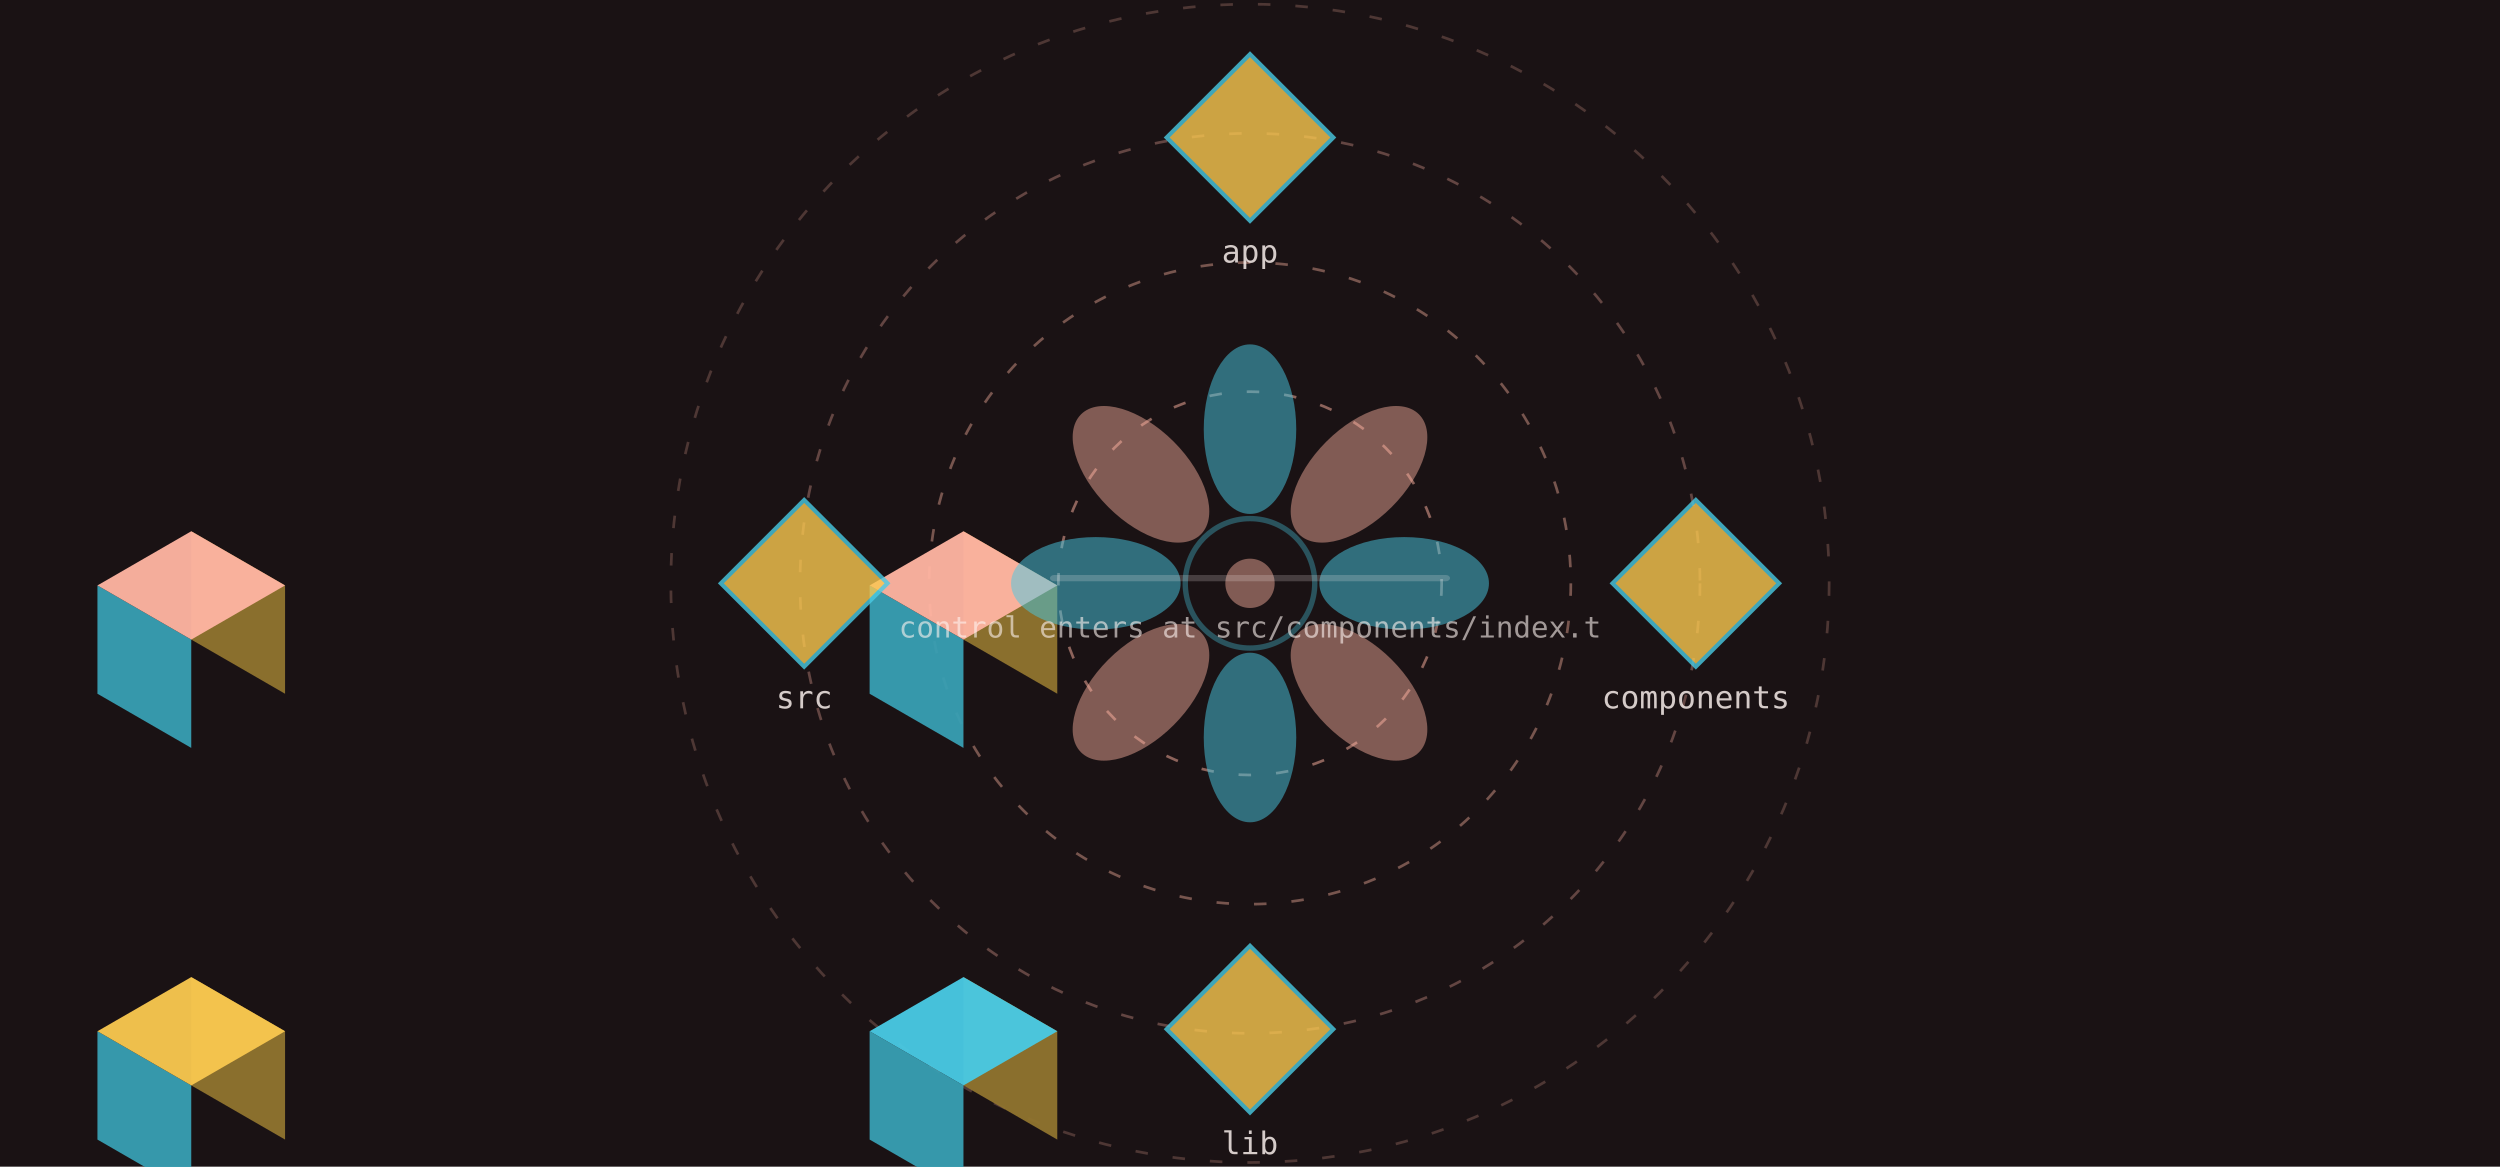
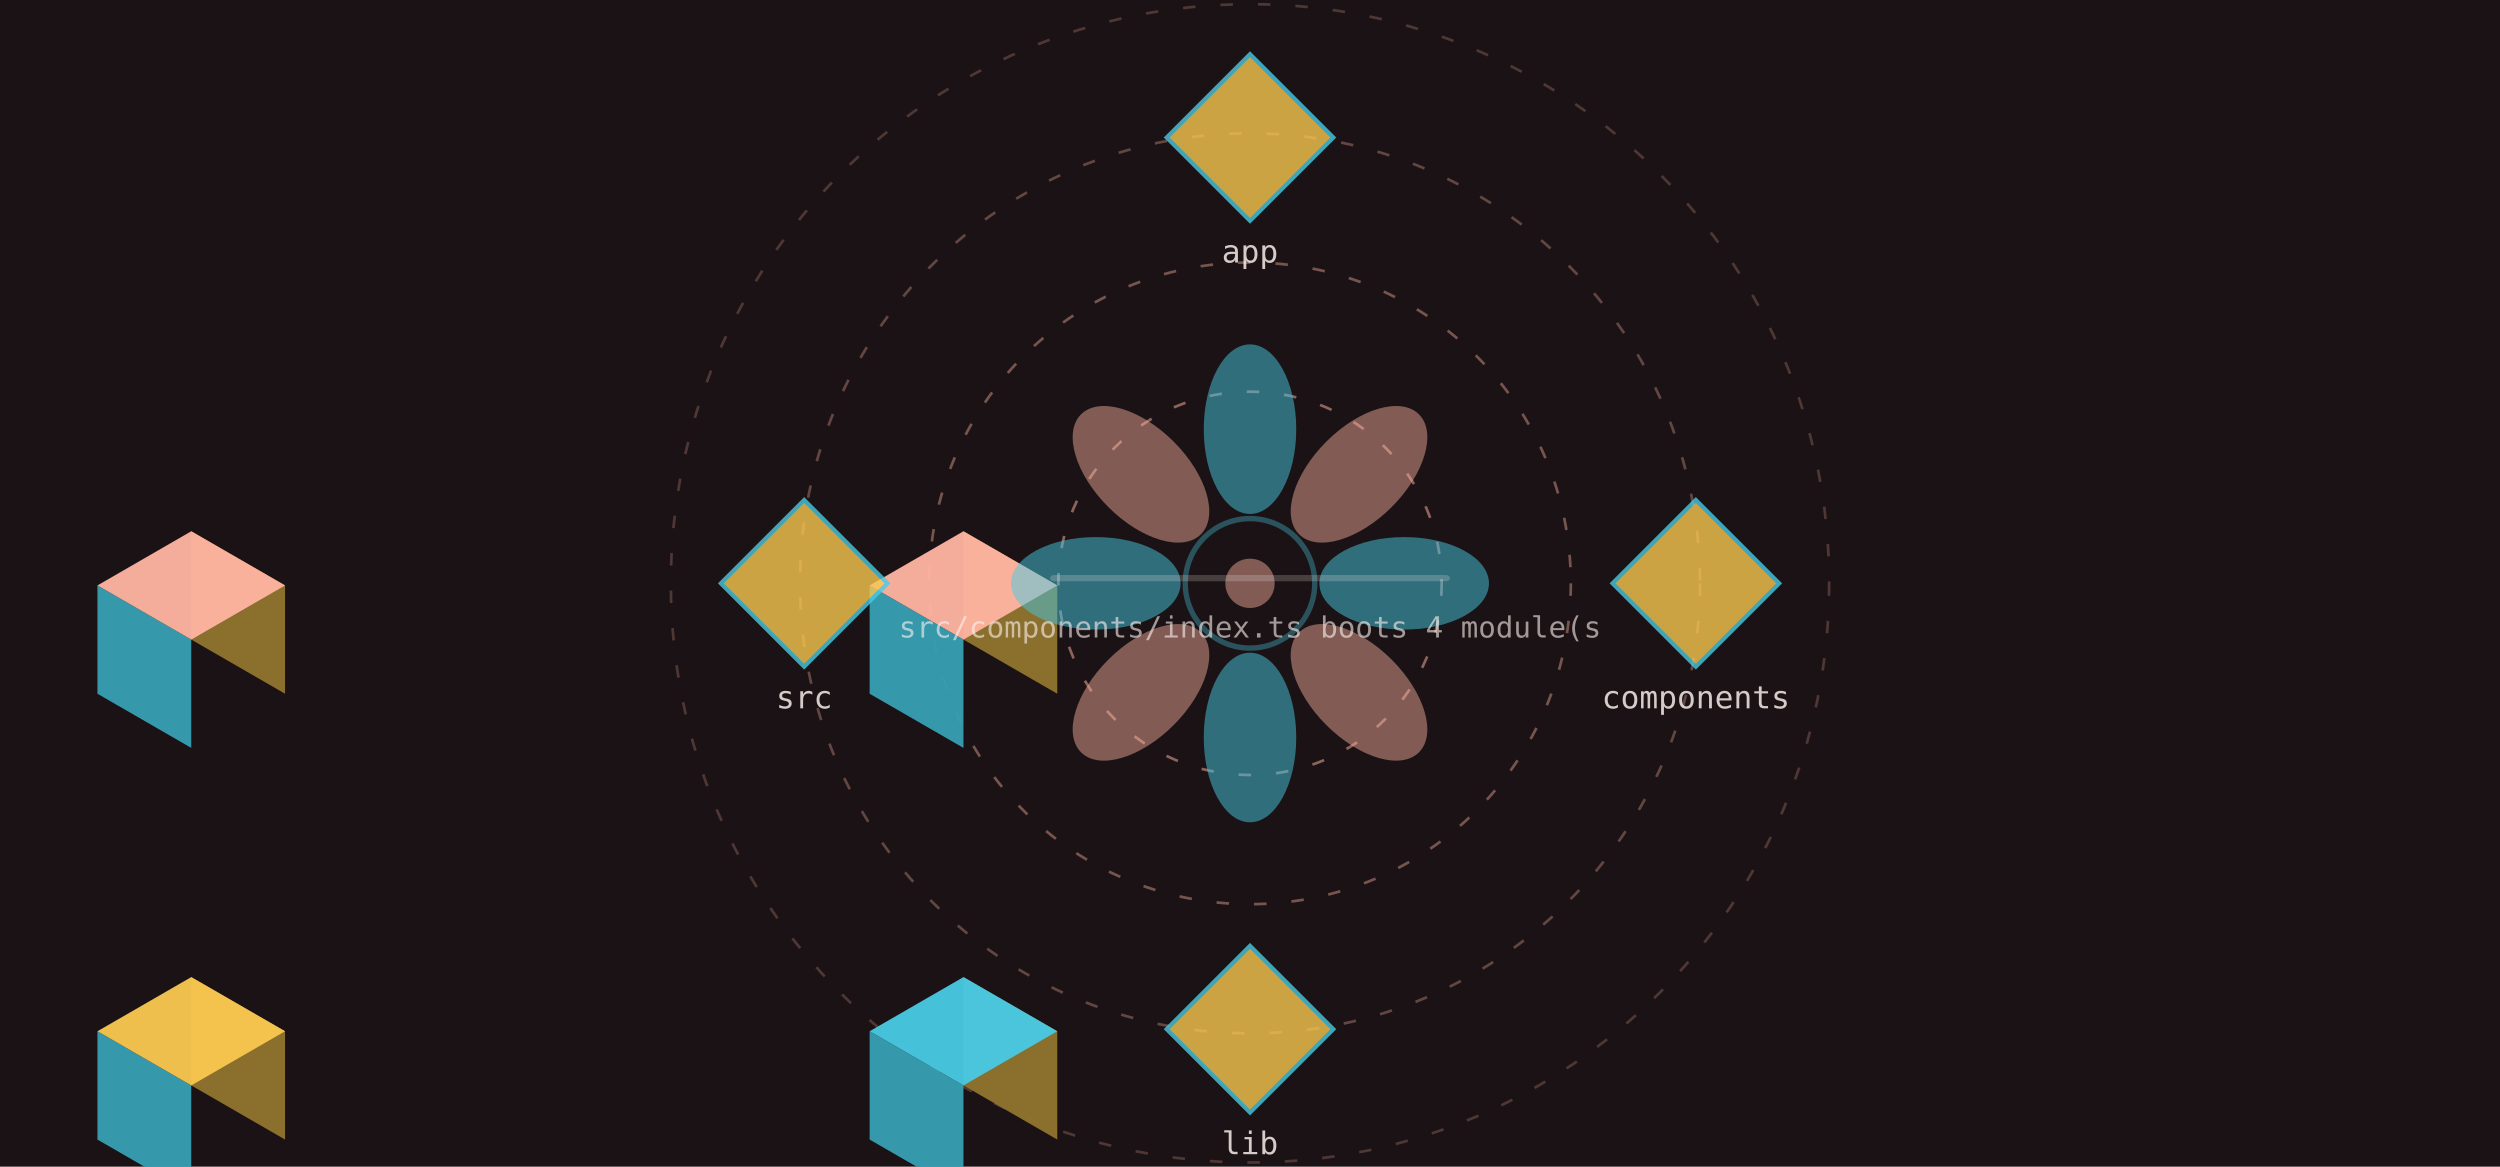
<svg xmlns="http://www.w3.org/2000/svg" viewBox="0 0 1200 560" width="1200" height="560" role="img" aria-label="EmailSimple workflow">
  <rect width="1200" height="560" fill="#1a1214" />
  <defs>
    <linearGradient id="gk" x1="0" y1="0" x2="1" y2="1">
      <stop offset="0%" stop-color="#ffb4a2" />
      <stop offset="100%" stop-color="#48cae4" />
    </linearGradient>
  </defs>
  <circle cx="600.00" cy="280.00" r="92.00" fill="none" stroke="rgba(255,180,162,0.500)" stroke-width="1.30" opacity="1.00" stroke-dasharray="6 12" />
  <g>
    <circle cx="600.00" cy="280.00" r="92.00" fill="none" stroke="#f9c74f" stroke-width="2.60" opacity="0.00" />
    <animate attributeName="opacity" values="0;0.85;0" dur="18.5s" begin="0.0s" repeatCount="indefinite" />
  </g>
  <circle cx="600.00" cy="280.00" r="154.00" fill="none" stroke="rgba(255,180,162,0.410)" stroke-width="1.30" opacity="1.00" stroke-dasharray="6 12" />
  <g>
    <circle cx="600.00" cy="280.00" r="154.00" fill="none" stroke="#f9c74f" stroke-width="2.60" opacity="0.00" />
    <animate attributeName="opacity" values="0;0.85;0" dur="18.5s" begin="0.6s" repeatCount="indefinite" />
  </g>
  <circle cx="600.00" cy="280.00" r="216.00" fill="none" stroke="rgba(255,180,162,0.320)" stroke-width="1.30" opacity="1.00" stroke-dasharray="6 12" />
  <g>
    <circle cx="600.00" cy="280.00" r="216.00" fill="none" stroke="#f9c74f" stroke-width="2.60" opacity="0.00" />
    <animate attributeName="opacity" values="0;0.85;0" dur="18.5s" begin="1.2s" repeatCount="indefinite" />
  </g>
  <circle cx="600.00" cy="280.00" r="278.00" fill="none" stroke="rgba(255,180,162,0.230)" stroke-width="1.30" opacity="1.00" stroke-dasharray="6 12" />
  <g>
    <circle cx="600.00" cy="280.00" r="278.00" fill="none" stroke="#f9c74f" stroke-width="2.60" opacity="0.00" />
    <animate attributeName="opacity" values="0;0.85;0" dur="18.5s" begin="1.8s" repeatCount="indefinite" />
  </g>
  <polygon points="462.46,307.00 507.49,333.00 507.49,281.00 462.46,255.00" fill="#90732e" opacity="0.95" />
  <polygon points="417.42,333.00 462.46,359.00 462.46,307.00 417.42,281.00" fill="#389eb2" opacity="0.95" />
  <polygon points="462.46,255.00 507.49,281.00 462.46,307.00 417.42,281.00" fill="#ffb4a2" opacity="0.95" />
  <text x="600" y="126" font-family="ui-monospace,Menlo,monospace" font-size="15" fill="rgba(253,244,240,0.820)" text-anchor="middle">app</text>
  <g>
    <polygon points="600.00,26.00 640.00,66.00 600.00,106.00 560.00,66.00" fill="#f9c74f" opacity="0.80" stroke="#48cae4" stroke-width="2" />
    <animate attributeName="opacity" values="0.25;1.0;0.25" dur="18.5s" begin="0.0s" repeatCount="indefinite" />
  </g>
  <polygon points="462.46,521.00 507.49,547.00 507.49,495.00 462.46,469.00" fill="#90732e" opacity="0.95" />
  <polygon points="417.42,547.00 462.46,573.00 462.46,521.00 417.42,495.00" fill="#389eb2" opacity="0.95" />
  <polygon points="462.46,469.00 507.49,495.00 462.46,521.00 417.42,495.00" fill="#48cae4" opacity="0.95" />
  <text x="814" y="340" font-family="ui-monospace,Menlo,monospace" font-size="15" fill="rgba(253,244,240,0.820)" text-anchor="middle">components</text>
  <g>
    <polygon points="814.00,240.00 854.00,280.00 814.00,320.00 774.00,280.00" fill="#f9c74f" opacity="0.80" stroke="#48cae4" stroke-width="2" />
    <animate attributeName="opacity" values="0.25;1.0;0.25" dur="18.5s" begin="4.625s" repeatCount="indefinite" />
  </g>
  <polygon points="91.80,521.00 136.83,547.00 136.83,495.00 91.80,469.00" fill="#90732e" opacity="0.95" />
  <polygon points="46.77,547.00 91.80,573.00 91.80,521.00 46.77,495.00" fill="#389eb2" opacity="0.95" />
  <polygon points="91.80,469.00 136.83,495.00 91.80,521.00 46.77,495.00" fill="#f9c74f" opacity="0.95" />
  <text x="600" y="554" font-family="ui-monospace,Menlo,monospace" font-size="15" fill="rgba(253,244,240,0.820)" text-anchor="middle">lib</text>
  <g>
    <polygon points="600.00,454.00 640.00,494.00 600.00,534.00 560.00,494.00" fill="#f9c74f" opacity="0.80" stroke="#48cae4" stroke-width="2" />
    <animate attributeName="opacity" values="0.25;1.0;0.25" dur="18.5s" begin="9.25s" repeatCount="indefinite" />
  </g>
  <polygon points="91.80,307.00 136.83,333.00 136.83,281.00 91.80,255.00" fill="#90732e" opacity="0.95" />
  <polygon points="46.77,333.00 91.80,359.00 91.80,307.00 46.77,281.00" fill="#389eb2" opacity="0.95" />
  <polygon points="91.80,255.00 136.83,281.00 91.80,307.00 46.77,281.00" fill="#ffb4a2" opacity="0.95" />
  <text x="386" y="340" font-family="ui-monospace,Menlo,monospace" font-size="15" fill="rgba(253,244,240,0.820)" text-anchor="middle">src</text>
  <g>
    <polygon points="386.00,240.00 426.00,280.00 386.00,320.00 346.00,280.00" fill="#f9c74f" opacity="0.80" stroke="#48cae4" stroke-width="2" />
    <animate attributeName="opacity" values="0.25;1.0;0.25" dur="18.5s" begin="13.875s" repeatCount="indefinite" />
  </g>
  <ellipse cx="600.00" cy="206.00" rx="22.20" ry="40.70" fill="rgba(72,202,228,0.500)" opacity="1.00" transform="rotate(0.0 600.00 206.00)" />
  <ellipse cx="652.33" cy="227.67" rx="22.20" ry="40.70" fill="rgba(255,180,162,0.450)" opacity="1.00" transform="rotate(45.0 652.33 227.67)" />
  <ellipse cx="674.00" cy="280.00" rx="22.20" ry="40.70" fill="rgba(72,202,228,0.500)" opacity="1.00" transform="rotate(90.0 674.00 280.00)" />
  <ellipse cx="652.33" cy="332.33" rx="22.20" ry="40.70" fill="rgba(255,180,162,0.450)" opacity="1.00" transform="rotate(135.0 652.33 332.33)" />
  <ellipse cx="600.00" cy="354.00" rx="22.20" ry="40.70" fill="rgba(72,202,228,0.500)" opacity="1.00" transform="rotate(180.0 600.00 354.00)" />
  <ellipse cx="547.67" cy="332.33" rx="22.20" ry="40.70" fill="rgba(255,180,162,0.450)" opacity="1.00" transform="rotate(225.0 547.67 332.33)" />
  <ellipse cx="526.00" cy="280.00" rx="22.20" ry="40.70" fill="rgba(72,202,228,0.500)" opacity="1.00" transform="rotate(270.0 526.00 280.00)" />
  <ellipse cx="547.67" cy="227.67" rx="22.20" ry="40.70" fill="rgba(255,180,162,0.450)" opacity="1.00" transform="rotate(315.0 547.67 227.67)" />
  <circle cx="600.00" cy="280.00" r="31.08" fill="none" stroke="rgba(72,202,228,0.500)" stroke-width="2.59" opacity="0.70" />
  <circle cx="600.00" cy="280.00" r="11.84" fill="rgba(255,180,162,0.450)" opacity="1.00" />
  <rect x="504.00" y="276.00" width="192.00" height="3.00" rx="2.00" fill="rgba(253,244,240,0.200)" opacity="1.00" />
-   <text x="600" y="306" font-family="ui-monospace,Menlo,monospace" font-size="14" fill="rgba(253,244,240,0.600)" text-anchor="middle">control enters at src/components/index.t</text>
+   <text x="600" y="306" font-family="ui-monospace,Menlo,monospace" font-size="14" fill="rgba(253,244,240,0.600)" text-anchor="middle">src/components/index.ts boots 4 module(s</text>
</svg>
